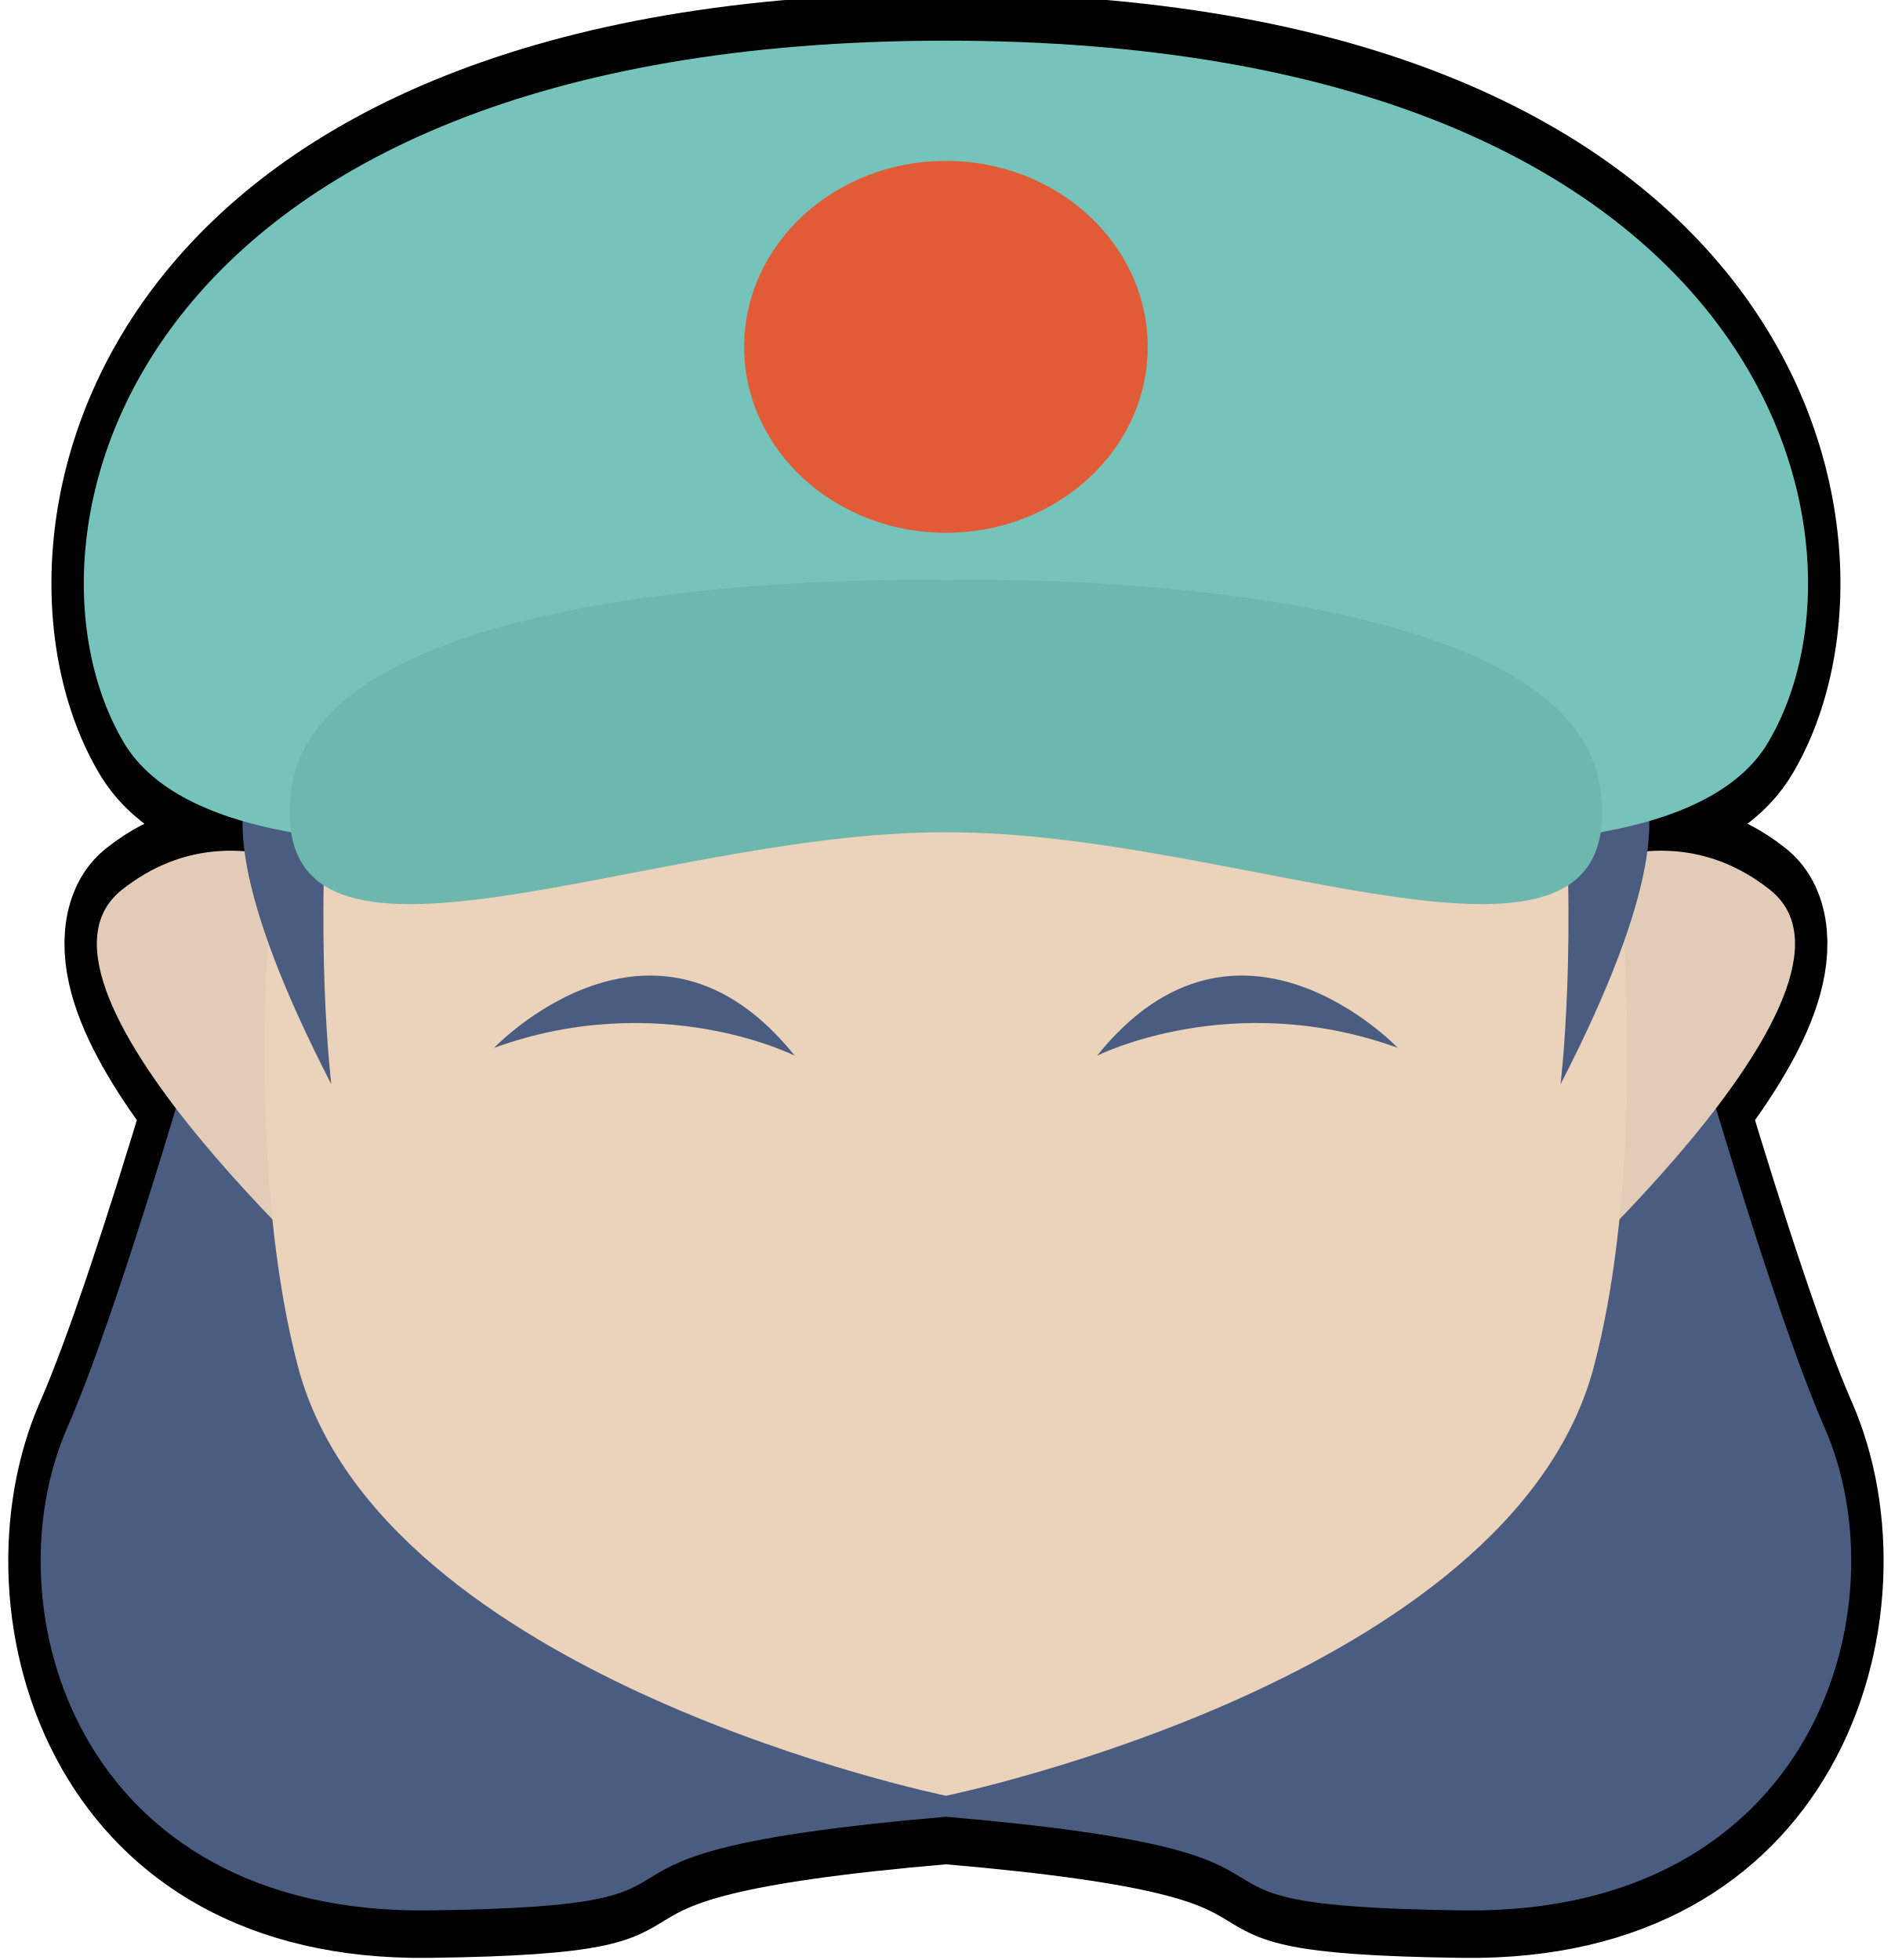
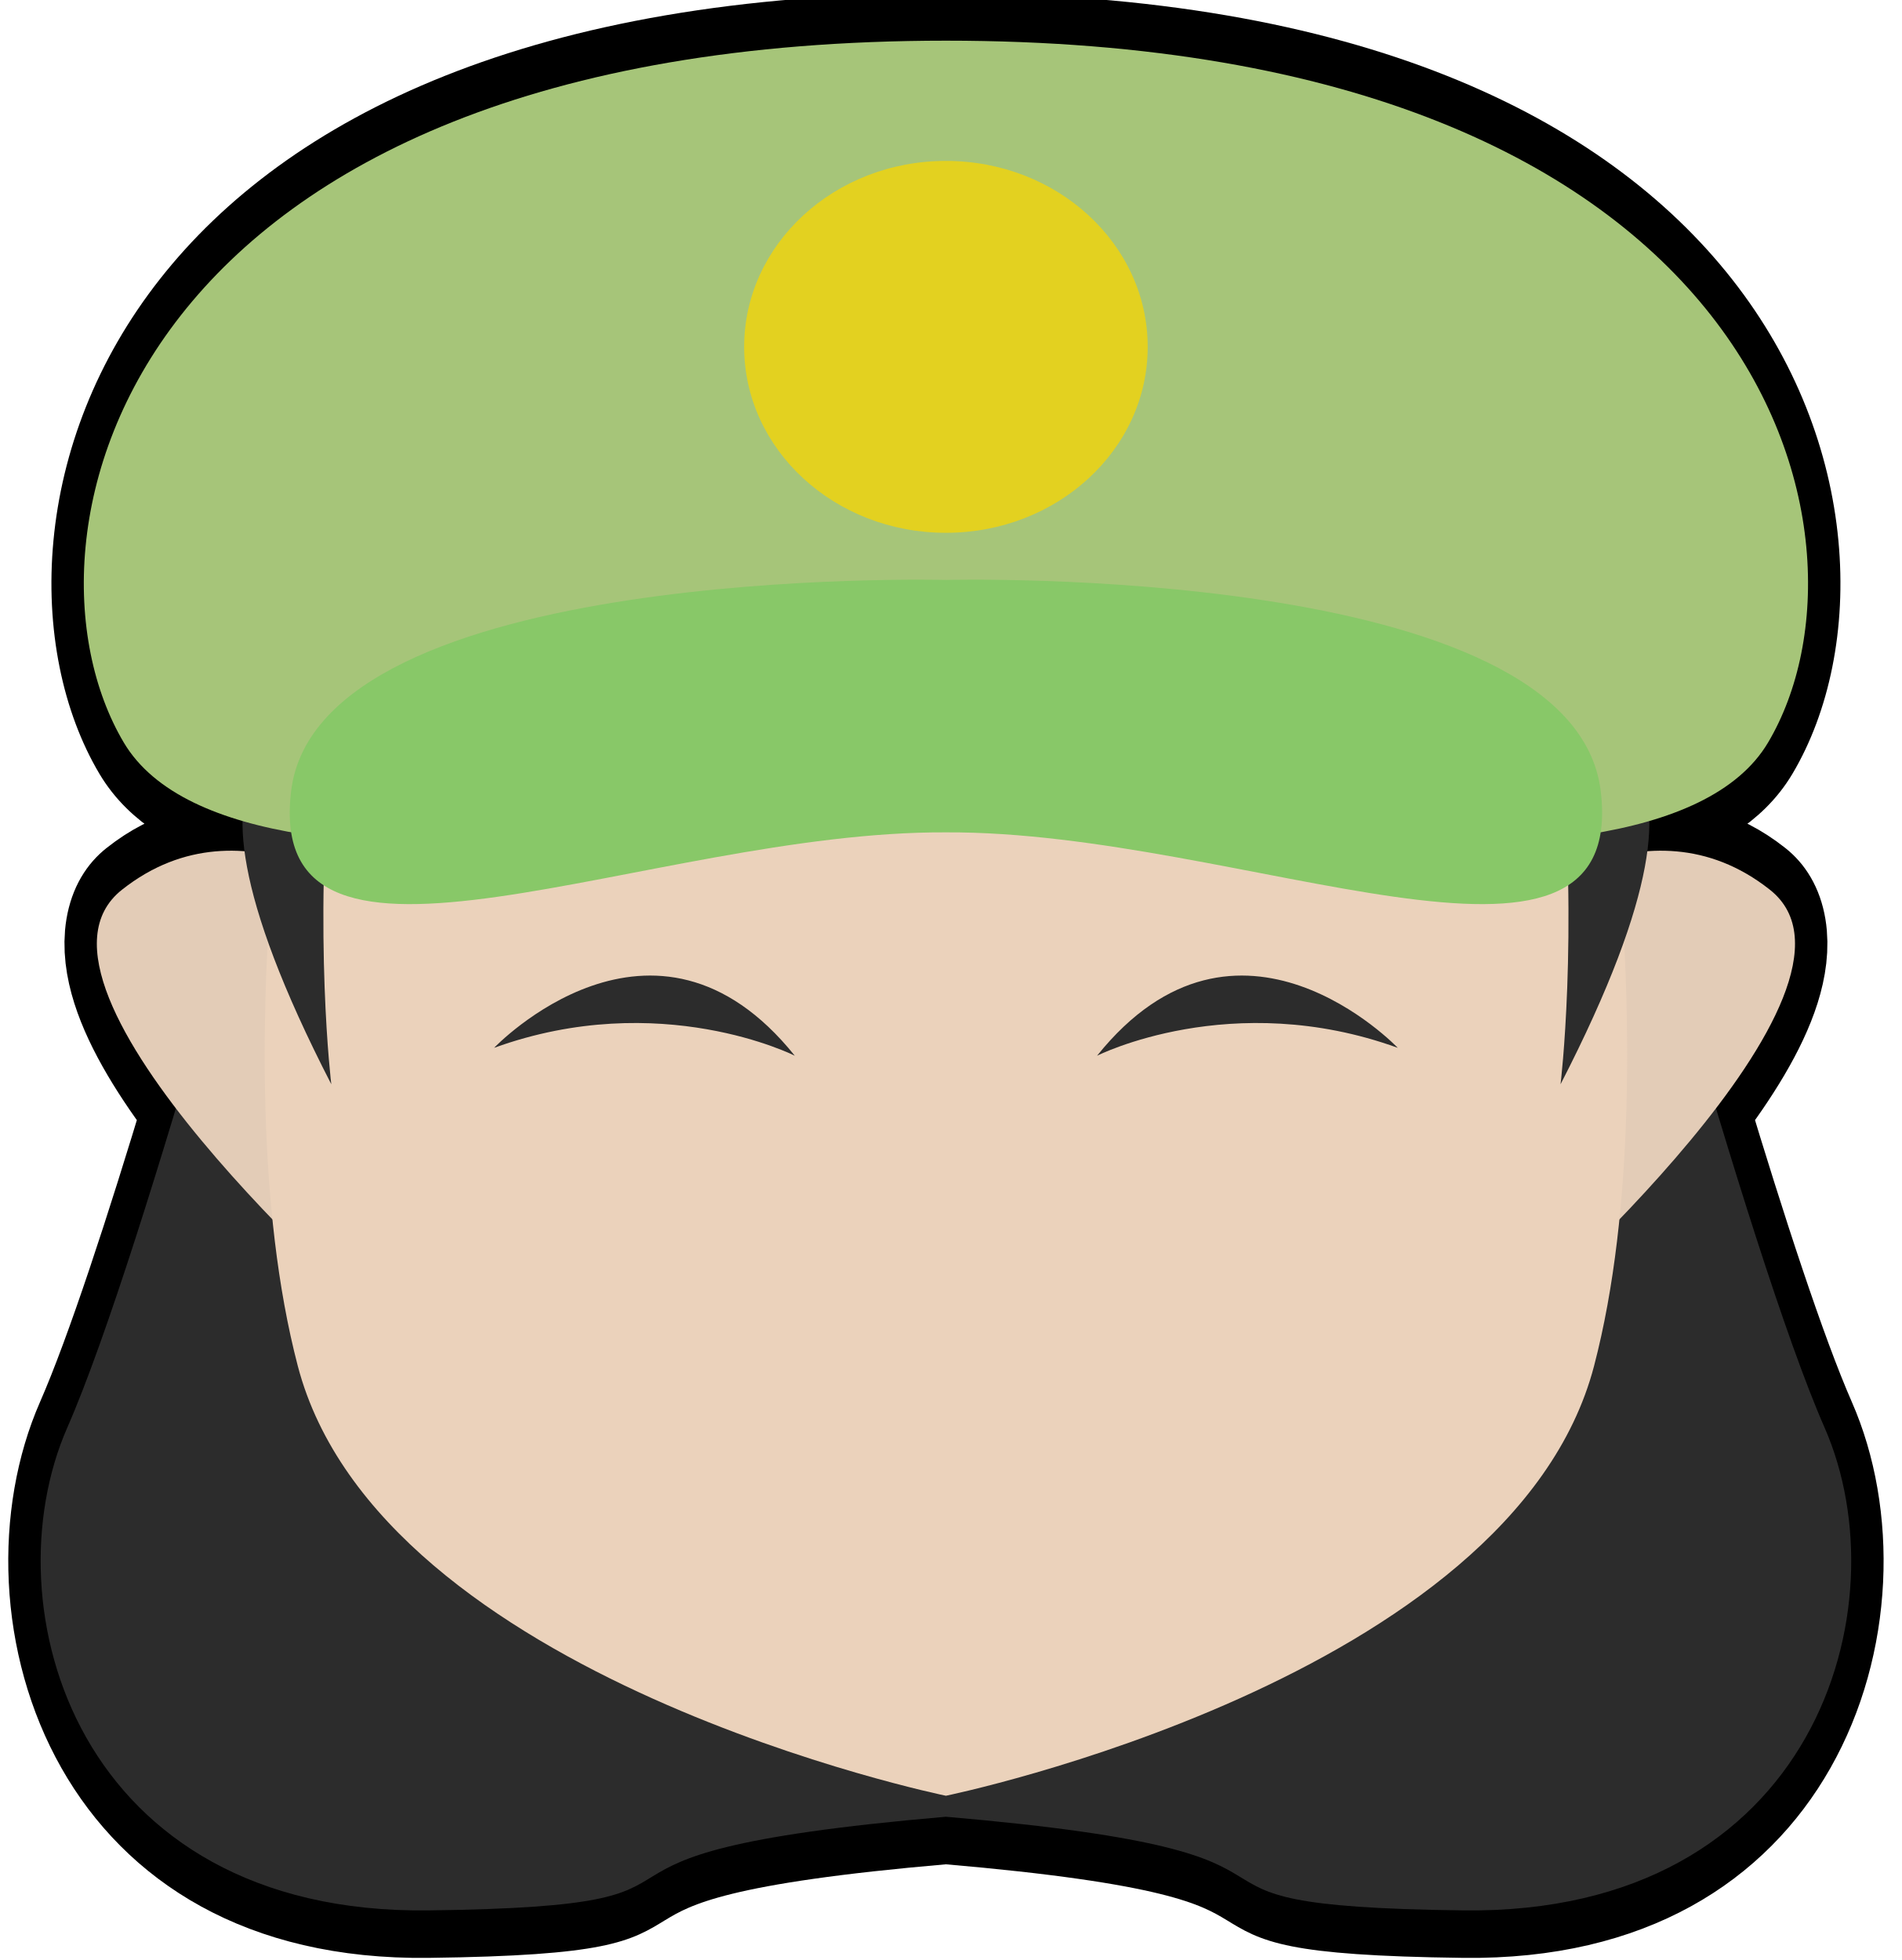
<svg xmlns="http://www.w3.org/2000/svg" width="100%" height="100%" viewBox="0 0 195 201" version="1.1" xml:space="preserve" style="fill-rule:evenodd;clip-rule:evenodd;stroke-linecap:round;stroke-linejoin:round;stroke-miterlimit:1.5;">
  <g transform="matrix(1,0,0,1,-1904.964,-13160.511)">
-     <g transform="matrix(0.708728,0,0,0.708728,737.1489,4411.194)">
-       <g transform="matrix(0.901209,0,0,1.320769,176.3065,-4000.268)">
-         <path d="M1908.272,12497.073C1914.394,12510.925 1920.863,12524.51 1925.71,12532.05C1938.289,12551.617 1924.313,12585.415 1867.708,12584.939C1811.104,12584.462 1855.999,12578.871 1784.634,12574.678C1713.27,12578.871 1758.164,12584.462 1701.56,12584.939C1644.956,12585.415 1630.979,12551.617 1643.558,12532.05C1648.405,12524.51 1654.875,12510.925 1660.996,12497.073C1650.481,12487.678 1643.489,12477.902 1652.34,12473.12C1658.96,12469.544 1665.812,12468.585 1672.014,12468.901C1671.778,12467.682 1671.679,12466.583 1671.696,12465.593C1663.011,12463.865 1656.218,12461.12 1652.626,12456.984C1633.24,12434.662 1652.514,12380.099 1784.634,12380.099C1916.754,12380.099 1936.028,12434.662 1916.643,12456.984C1913.05,12461.12 1906.257,12463.865 1897.573,12465.593C1897.589,12466.583 1897.49,12467.682 1897.255,12468.901C1903.456,12468.585 1910.308,12469.544 1916.928,12473.12C1925.78,12477.902 1918.787,12487.678 1908.272,12497.073Z" style="stroke:black;stroke-width:10.4px;" />
-       </g>
-       <g>
+     <g transform="matrix(1,0,0,1,0,-80)">
+       <g transform="matrix(0.708728,0,0,0.708728,737.1489,4491.194)">
        <g transform="matrix(0.901209,0,0,1.320769,176.3065,-4000.268)">
-           <path d="M1784.634,12444.698L1889.629,12452.208C1889.629,12452.208 1913.132,12512.484 1925.71,12532.05C1938.289,12551.617 1924.313,12585.415 1867.708,12584.939C1811.104,12584.462 1855.999,12578.871 1784.634,12574.678C1713.27,12578.871 1758.164,12584.462 1701.56,12584.939C1644.956,12585.415 1630.979,12551.617 1643.558,12532.05C1656.137,12512.484 1679.639,12452.208 1679.639,12452.208L1784.634,12444.698Z" style="fill:rgb(74,92,127);" />
+           <path d="M1908.272,12497.073C1914.394,12510.925 1920.863,12524.51 1925.71,12532.05C1938.289,12551.617 1924.313,12585.415 1867.708,12584.939C1811.104,12584.462 1855.999,12578.871 1784.634,12574.678C1713.27,12578.871 1758.164,12584.462 1701.56,12584.939C1644.956,12585.415 1630.979,12551.617 1643.558,12532.05C1648.405,12524.51 1654.875,12510.925 1660.996,12497.073C1650.481,12487.678 1643.489,12477.902 1652.34,12473.12C1658.96,12469.544 1665.812,12468.585 1672.014,12468.901C1671.778,12467.682 1671.679,12466.583 1671.696,12465.593C1663.011,12463.865 1656.218,12461.12 1652.626,12456.984C1633.24,12434.662 1652.514,12380.099 1784.634,12380.099C1916.754,12380.099 1936.028,12434.662 1916.643,12456.984C1913.05,12461.12 1906.257,12463.865 1897.573,12465.593C1897.589,12466.583 1897.49,12467.682 1897.255,12468.901C1903.456,12468.585 1910.308,12469.544 1916.928,12473.12C1925.78,12477.902 1918.787,12487.678 1908.272,12497.073Z" style="stroke:black;stroke-width:10.4px;" />
        </g>
-         <g transform="matrix(0.999555,-0.029823,0.029823,0.999555,-377.2149,44.5284)">
-           <path d="M1871.461,12493.603C1871.461,12493.603 1891.839,12477.055 1909.379,12491.814C1926.92,12506.573 1871.014,12552.639 1871.014,12552.639" style="fill:rgb(227,204,183);" />
-         </g>
-         <g transform="matrix(-0.999555,-0.029823,-0.029823,0.999555,3946.483,44.5284)">
-           <path d="M1871.461,12493.603C1871.461,12493.603 1891.839,12477.055 1909.379,12491.814C1926.92,12506.573 1871.014,12552.639 1871.014,12552.639" style="fill:rgb(227,204,183);" />
-         </g>
-         <g transform="matrix(1,0,0,1,353.7768,11.86936)">
-           <path d="M1430.857,12593.069C1430.857,12593.069 1348.953,12576.298 1337.073,12530.874C1325.193,12485.451 1339.17,12414.172 1339.17,12414.172L1430.857,12375.038L1522.545,12414.172C1522.545,12414.172 1536.521,12485.451 1524.641,12530.874C1512.761,12576.298 1430.857,12593.069 1430.857,12593.069Z" style="fill:rgb(235,210,187);" />
-         </g>
-         <g transform="matrix(1,0,0,1,-6.014417,0)">
-           <path d="M1879.582,12501.99C1879.582,12501.99 1882.166,12480.966 1879.582,12452.45C1879.582,12452.45 1908.493,12445.814 1879.582,12501.99Z" style="fill:rgb(74,92,127);" />
-         </g>
-         <g transform="matrix(-1,0,0,1,3575.283,0)">
-           <path d="M1879.582,12501.99C1879.582,12501.99 1882.166,12480.966 1879.582,12452.45C1879.582,12452.45 1908.493,12445.814 1879.582,12501.99Z" style="fill:rgb(74,92,127);" />
-         </g>
-         <g transform="matrix(1,0,0,1,353.7768,14.41312)">
-           <path d="M1430.857,12443.577C1430.857,12443.577 1329.361,12467.599 1311.89,12438.117C1294.42,12408.636 1311.789,12336.57 1430.857,12336.57C1549.925,12336.57 1567.295,12408.636 1549.824,12438.117C1532.354,12467.599 1430.857,12443.577 1430.857,12443.577Z" style="fill:rgb(118,195,187);" />
-         </g>
-         <g transform="matrix(1,0,0,1,353.7768,14.91977)">
-           <path d="M1430.857,12414.095C1430.857,12414.095 1521.697,12411.706 1525.61,12444.69C1529.524,12477.675 1473.632,12450.397 1430.857,12450.618C1388.083,12450.397 1332.191,12477.675 1336.104,12444.69C1340.018,12411.706 1430.857,12414.095 1430.857,12414.095Z" style="fill:rgb(110,183,175);" />
-         </g>
-         <g transform="matrix(1,0,0,1,350.3733,14.36071)">
-           <ellipse cx="1434.261" cy="12380.927" rx="29.196" ry="26.906" style="fill:rgb(225,92,54);" />
-         </g>
-         <g transform="matrix(1,0,0,1,1270.303,292.8166)">
-           <path d="M536.2,12205.044C536.2,12205.044 555.664,12195.198 579.708,12203.899C579.708,12203.899 556.58,12179.626 536.2,12205.044Z" style="fill:rgb(74,92,127);" />
-         </g>
-         <g transform="matrix(-1,0,0,1,2298.966,292.8166)">
-           <path d="M536.2,12205.044C536.2,12205.044 555.664,12195.198 579.708,12203.899C579.708,12203.899 556.58,12179.626 536.2,12205.044Z" style="fill:rgb(74,92,127);" />
+         <g>
+           <g transform="matrix(0.901209,0,0,1.320769,176.3065,-4000.268)">
+             <path d="M1784.634,12444.698L1889.629,12452.208C1889.629,12452.208 1913.132,12512.484 1925.71,12532.05C1938.289,12551.617 1924.313,12585.415 1867.708,12584.939C1811.104,12584.462 1855.999,12578.871 1784.634,12574.678C1713.27,12578.871 1758.164,12584.462 1701.56,12584.939C1644.956,12585.415 1630.979,12551.617 1643.558,12532.05C1656.137,12512.484 1679.639,12452.208 1679.639,12452.208L1784.634,12444.698Z" style="fill:rgb(44,44,44);" />
+           </g>
+           <g transform="matrix(0.999555,-0.029823,0.029823,0.999555,-377.2149,44.5284)">
+             <path d="M1871.461,12493.603C1871.461,12493.603 1891.839,12477.055 1909.379,12491.814C1926.92,12506.573 1871.014,12552.639 1871.014,12552.639" style="fill:rgb(227,204,183);" />
+           </g>
+           <g transform="matrix(-0.999555,-0.029823,-0.029823,0.999555,3946.483,44.5284)">
+             <path d="M1871.461,12493.603C1871.461,12493.603 1891.839,12477.055 1909.379,12491.814C1926.92,12506.573 1871.014,12552.639 1871.014,12552.639" style="fill:rgb(227,204,183);" />
+           </g>
+           <g transform="matrix(1,0,0,1,353.7768,11.86936)">
+             <path d="M1430.857,12593.069C1430.857,12593.069 1348.953,12576.298 1337.073,12530.874C1325.193,12485.451 1339.17,12414.172 1339.17,12414.172L1430.857,12375.038L1522.545,12414.172C1522.545,12414.172 1536.521,12485.451 1524.641,12530.874C1512.761,12576.298 1430.857,12593.069 1430.857,12593.069Z" style="fill:rgb(235,210,187);" />
+           </g>
+           <g transform="matrix(1,0,0,1,-6.014417,0)">
+             <path d="M1879.582,12501.99C1879.582,12501.99 1882.166,12480.966 1879.582,12452.45C1879.582,12452.45 1908.493,12445.814 1879.582,12501.99Z" style="fill:rgb(44,44,44);" />
+           </g>
+           <g transform="matrix(-1,0,0,1,3575.283,0)">
+             <path d="M1879.582,12501.99C1879.582,12501.99 1882.166,12480.966 1879.582,12452.45C1879.582,12452.45 1908.493,12445.814 1879.582,12501.99Z" style="fill:rgb(44,44,44);" />
+           </g>
+           <g transform="matrix(1,0,0,1,353.7768,14.41312)">
+             <path d="M1430.857,12443.577C1430.857,12443.577 1329.361,12467.599 1311.89,12438.117C1294.42,12408.636 1311.789,12336.57 1430.857,12336.57C1549.925,12336.57 1567.295,12408.636 1549.824,12438.117C1532.354,12467.599 1430.857,12443.577 1430.857,12443.577Z" style="fill:rgb(166,197,121);" />
+           </g>
+           <g transform="matrix(1,0,0,1,353.7768,14.91977)">
+             <path d="M1430.857,12414.095C1430.857,12414.095 1521.697,12411.706 1525.61,12444.69C1529.524,12477.675 1473.632,12450.397 1430.857,12450.618C1388.083,12450.397 1332.191,12477.675 1336.104,12444.69C1340.018,12411.706 1430.857,12414.095 1430.857,12414.095Z" style="fill:rgb(136,200,104);" />
+           </g>
+           <g transform="matrix(1,0,0,1,350.3733,14.36071)">
+             <ellipse cx="1434.261" cy="12380.927" rx="29.196" ry="26.906" style="fill:rgb(227,209,32);" />
+           </g>
+           <g transform="matrix(1,0,0,1,1270.303,292.8166)">
+             <path d="M536.2,12205.044C536.2,12205.044 555.664,12195.198 579.708,12203.899C579.708,12203.899 556.58,12179.626 536.2,12205.044Z" style="fill:rgb(44,44,44);" />
+           </g>
+           <g transform="matrix(-1,0,0,1,2298.966,292.8166)">
+             <path d="M536.2,12205.044C536.2,12205.044 555.664,12195.198 579.708,12203.899C579.708,12203.899 556.58,12179.626 536.2,12205.044Z" style="fill:rgb(44,44,44);" />
+           </g>
        </g>
      </g>
    </g>
  </g>
</svg>
